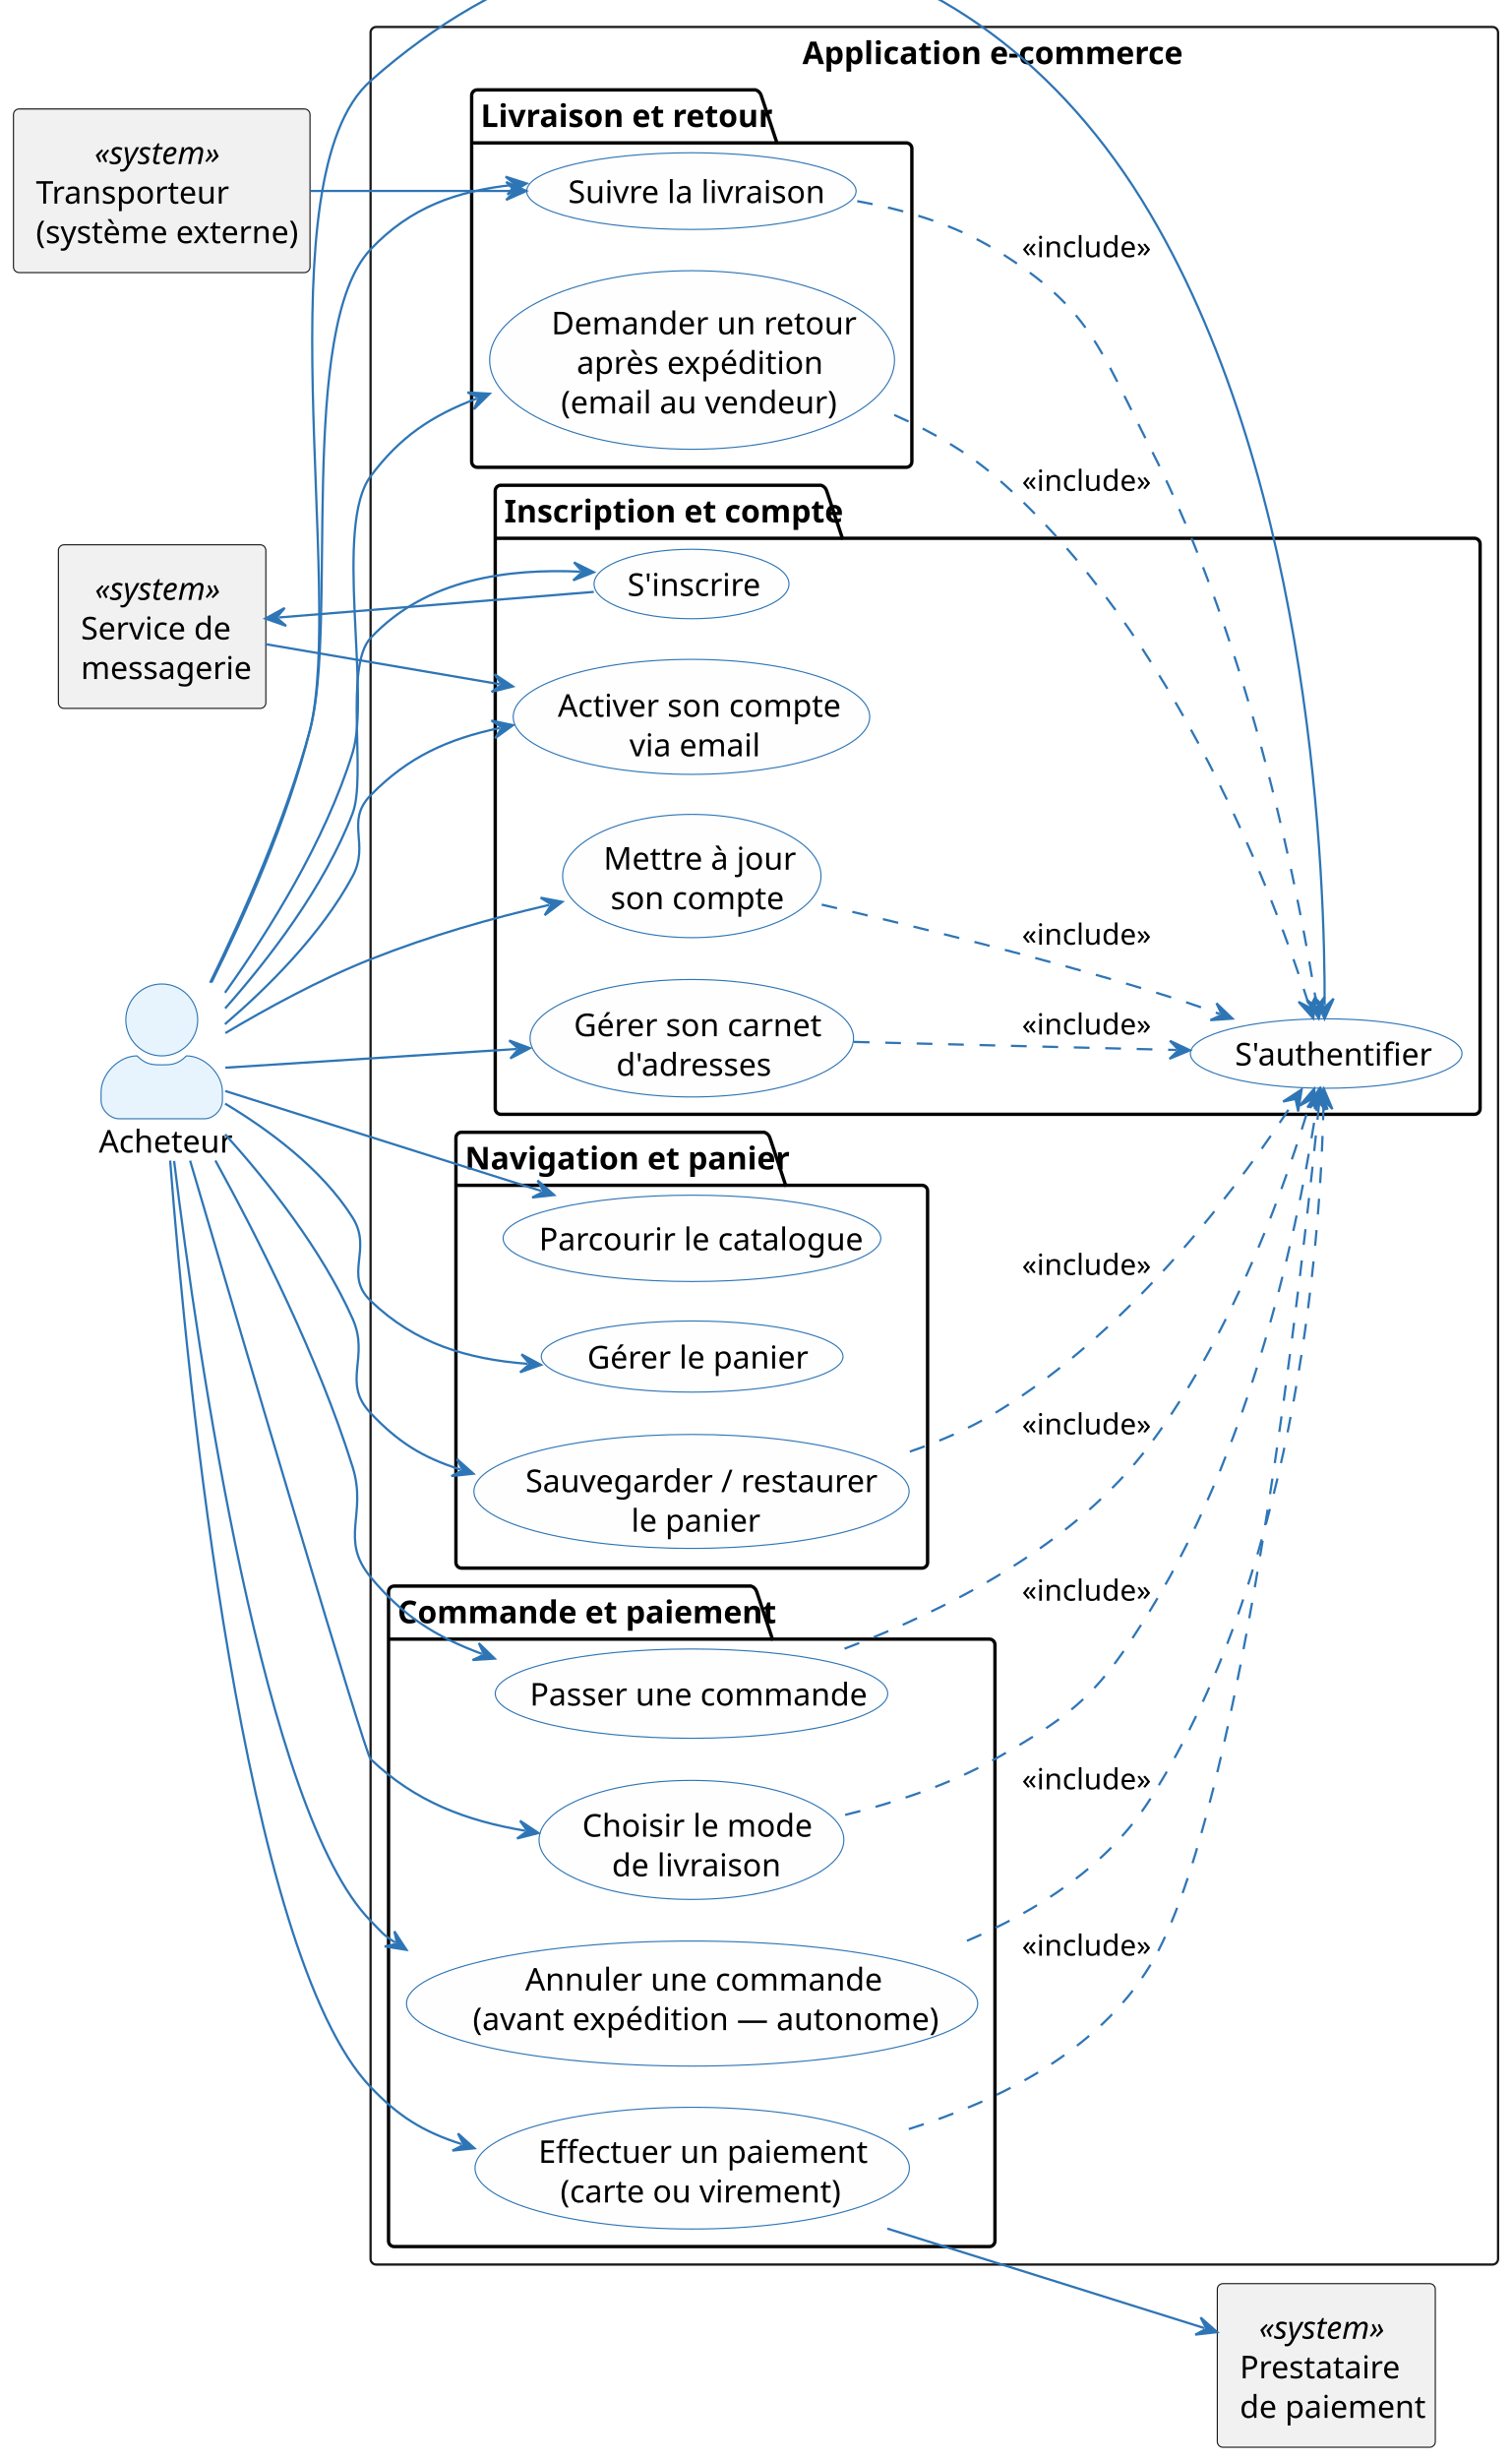
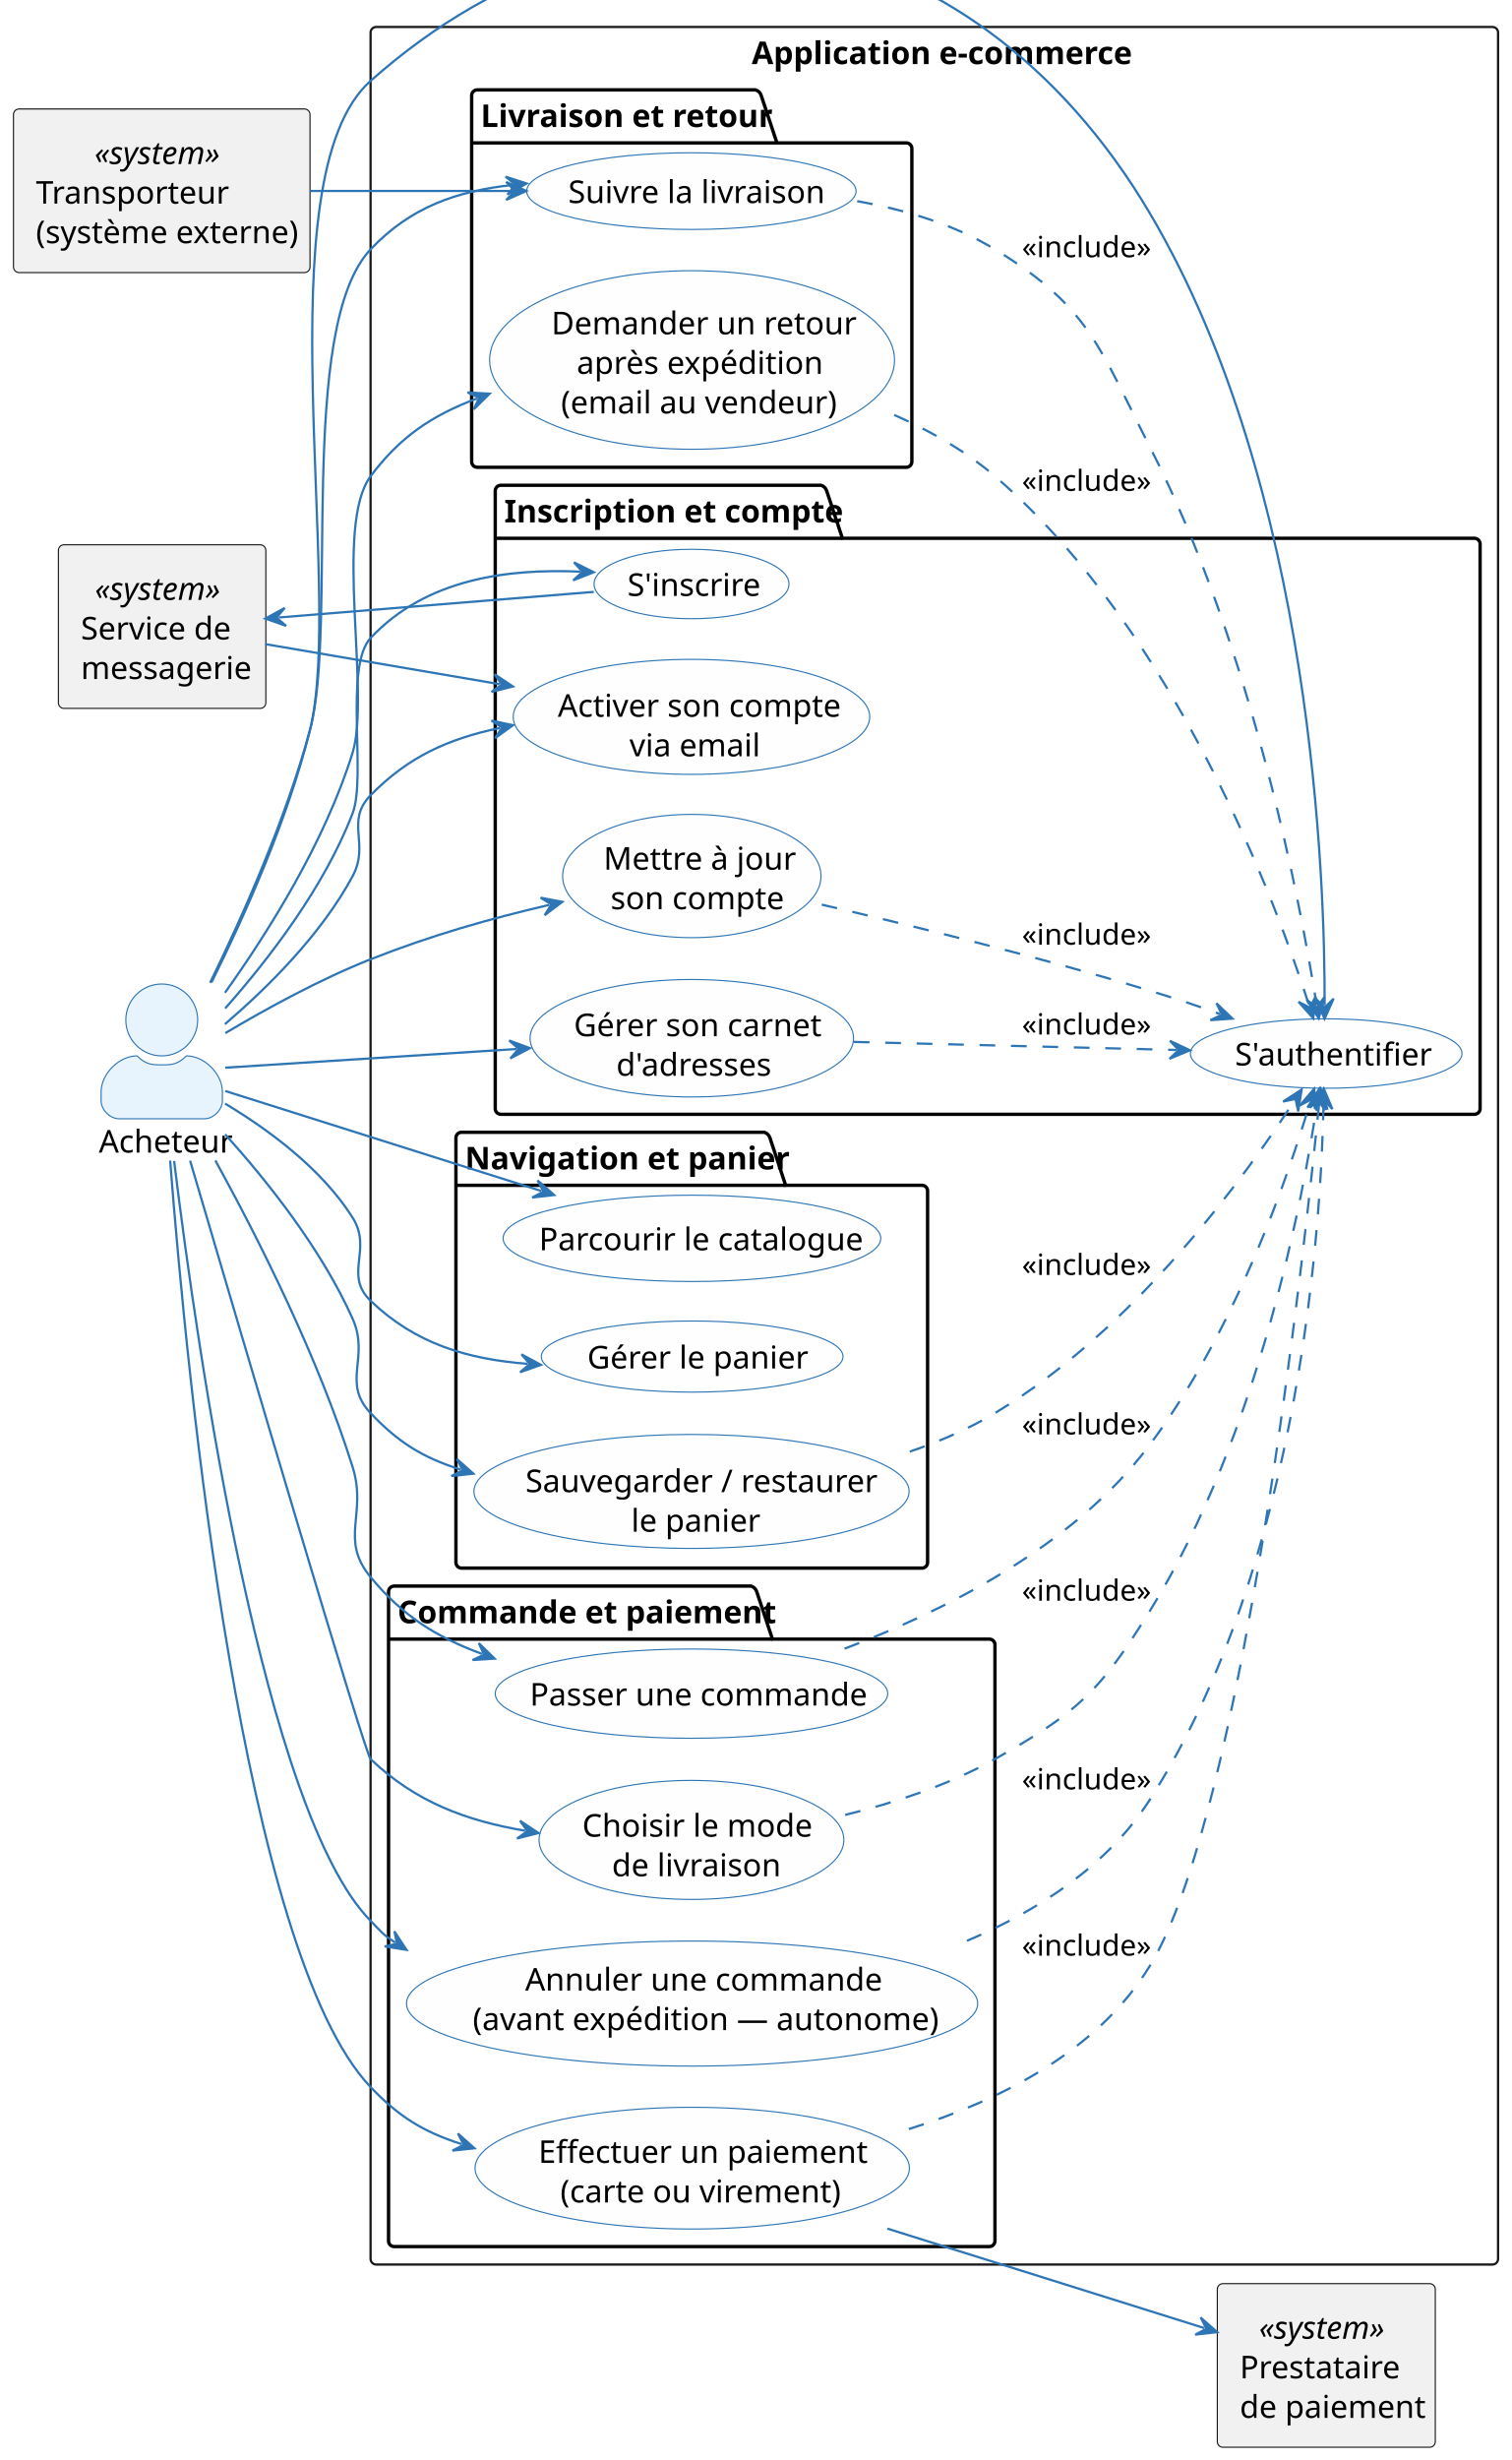
<svg xmlns="http://www.w3.org/2000/svg" contentStyleType="text/css" data-diagram-type="DESCRIPTION" height="1095px" preserveAspectRatio="none" style="width:673px;height:1095px;background:#FFFFFF;" version="1.1" viewBox="0 0 673 1095" width="673px" zoomAndPan="magnify">
  <defs />
  <g>
    <g class="cluster" data-qualified-name="Application e-commerce" data-source-line="19" id="ent0006">
      <rect fill="none" height="996" rx="2.5" ry="2.5" style="stroke:#181818;stroke-width:1;" width="502" x="165" y="12" />
-       <text fill="#000000" font-family="sans-serif" font-size="14" font-weight="bold" lengthAdjust="spacing" textLength="117.441" x="357.279" y="28.533">Application e-commerce</text>
+       <text fill="#000000" font-family="sans-serif" font-size="14" font-weight="bold" lengthAdjust="spacing" textLength="162.6" x="334.7" y="28.533">Application e-commerce</text>
    </g>
    <g class="cluster" data-qualified-name="Application e-commerce.Inscription et compte" data-source-line="20" id="ent0007">
      <path d="M223,216 L365.572,216 A3.75,3.75 0 0 1 368.072,218.5 L375.072,239.609 L656.5,239.609 A2.5,2.5 0 0 1 659,242.109 L659,493.5 A2.5,2.5 0 0 1 656.5,496 L223,496 A2.5,2.5 0 0 1 220.5,493.5 L220.5,218.5 A2.5,2.5 0 0 1 223,216" fill="none" style="stroke:#000000;stroke-width:1.5;" />
      <line style="stroke:#000000;stroke-width:1.5;" x1="220.5" x2="375.072" y1="239.609" y2="239.609" />
      <text fill="#000000" font-family="sans-serif" font-size="14" font-weight="bold" lengthAdjust="spacing" textLength="141.572" x="224.5" y="232.533">Inscription et compte</text>
    </g>
    <g class="cluster" data-qualified-name="Application e-commerce.Navigation et panier" data-source-line="27" id="ent0013">
      <path d="M205.5,504 L340.307,504 A3.75,3.75 0 0 1 342.807,506.5 L349.807,527.609 L410.5,527.609 A2.5,2.5 0 0 1 413,530.109 L413,695.5 A2.5,2.5 0 0 1 410.5,698 L205.5,698 A2.5,2.5 0 0 1 203,695.5 L203,506.5 A2.5,2.5 0 0 1 205.5,504" fill="none" style="stroke:#000000;stroke-width:1.5;" />
      <line style="stroke:#000000;stroke-width:1.5;" x1="203" x2="349.807" y1="527.609" y2="527.609" />
      <text fill="#000000" font-family="sans-serif" font-size="14" font-weight="bold" lengthAdjust="spacing" textLength="133.807" x="207" y="520.533">Navigation et panier</text>
    </g>
    <g class="cluster" data-qualified-name="Application e-commerce.Commande et paiement" data-source-line="32" id="ent0017">
      <path d="M175.5,706 L334.424,706 A3.75,3.75 0 0 1 336.924,708.5 L343.924,729.609 L440.5,729.609 A2.5,2.5 0 0 1 443,732.109 L443,997.5 A2.5,2.5 0 0 1 440.5,1000 L175.5,1000 A2.5,2.5 0 0 1 173,997.5 L173,708.5 A2.5,2.5 0 0 1 175.5,706" fill="none" style="stroke:#000000;stroke-width:1.5;" />
      <line style="stroke:#000000;stroke-width:1.5;" x1="173" x2="343.924" y1="729.609" y2="729.609" />
      <text fill="#000000" font-family="sans-serif" font-size="14" font-weight="bold" lengthAdjust="spacing" textLength="157.924" x="177" y="722.533">Commande et paiement</text>
    </g>
    <g class="cluster" data-qualified-name="Application e-commerce.Livraison et retour" data-source-line="38" id="ent0022">
      <path d="M212.5,40 L336.417,40 A3.75,3.75 0 0 1 338.917,42.5 L345.917,63.609 L403.5,63.609 A2.5,2.5 0 0 1 406,66.109 L406,205.5 A2.5,2.5 0 0 1 403.5,208 L212.5,208 A2.5,2.5 0 0 1 210,205.5 L210,42.5 A2.5,2.5 0 0 1 212.5,40" fill="none" style="stroke:#000000;stroke-width:1.5;" />
      <line style="stroke:#000000;stroke-width:1.5;" x1="210" x2="345.917" y1="63.609" y2="63.609" />
      <text fill="#000000" font-family="sans-serif" font-size="14" font-weight="bold" lengthAdjust="spacing" textLength="122.917" x="214" y="56.533">Livraison et retour</text>
    </g>
    <g class="entity" data-qualified-name="Buyer" data-source-line="14" id="ent0002">
      <ellipse cx="72.017" cy="454" fill="#E8F4FD" rx="16" ry="16" style="stroke:#2E75B6;stroke-width:0.5;" />
      <path d="M72.017,474 C76.017,474 79.017,474 83.017,470 C91.017,470 99.017,478 99.017,486 L99.017,490 C99.017,494 95.017,498 91.017,498 L53.017,498 C49.017,498 45.017,494 45.017,490 L45.017,486 C45.017,478 53.017,470 61.017,470 C65.017,474 68.017,474 72.017,474" fill="#E8F4FD" style="stroke:#2E75B6;stroke-width:0.5;" />
      <text fill="#000000" font-family="sans-serif" font-size="14" lengthAdjust="spacing" textLength="56.034" x="44" y="513.033">Acheteur</text>
    </g>
    <g class="entity" data-qualified-name="Mail" data-source-line="15" id="ent0003">
      <rect fill="#F1F1F1" height="72.828" rx="2.5" ry="2.5" style="stroke:#181818;stroke-width:0.5;" width="92.365" x="26" y="242.5" />
      <text fill="#000000" font-family="sans-serif" font-size="14" font-style="italic" lengthAdjust="spacing" textLength="59.91" x="42.227" y="267.033">«system»</text>
      <text fill="#000000" font-family="sans-serif" font-size="14" lengthAdjust="spacing" textLength="66.144" x="36" y="284.643">Service de</text>
      <text fill="#000000" font-family="sans-serif" font-size="14" lengthAdjust="spacing" textLength="72.365" x="36" y="302.252">messagerie</text>
    </g>
    <g class="entity" data-qualified-name="Payment" data-source-line="16" id="ent0004">
      <rect fill="#F1F1F1" height="72.828" rx="2.5" ry="2.5" style="stroke:#181818;stroke-width:0.5;" width="97.055" x="542" y="1016.5" />
      <text fill="#000000" font-family="sans-serif" font-size="14" font-style="italic" lengthAdjust="spacing" textLength="59.91" x="560.572" y="1041.033">«system»</text>
      <text fill="#000000" font-family="sans-serif" font-size="14" lengthAdjust="spacing" textLength="67.696" x="552" y="1058.643">Prestataire</text>
      <text fill="#000000" font-family="sans-serif" font-size="14" lengthAdjust="spacing" textLength="77.055" x="552" y="1076.252">de paiement</text>
    </g>
    <g class="entity" data-qualified-name="Carrier" data-source-line="17" id="ent0005">
      <rect fill="#F1F1F1" height="72.828" rx="2.5" ry="2.5" style="stroke:#181818;stroke-width:0.5;" width="132.034" x="6" y="48.5" />
      <text fill="#000000" font-family="sans-serif" font-size="14" font-style="italic" lengthAdjust="spacing" textLength="59.91" x="42.062" y="73.033">«system»</text>
      <text fill="#000000" font-family="sans-serif" font-size="14" lengthAdjust="spacing" textLength="80.144" x="16" y="90.643">Transporteur</text>
      <text fill="#000000" font-family="sans-serif" font-size="14" lengthAdjust="spacing" textLength="112.034" x="16" y="108.252">(système externe)</text>
    </g>
    <g class="entity" data-qualified-name="Application e-commerce.Inscription et compte.UC_B0" data-source-line="21" id="ent0008">
      <ellipse cx="307.896" cy="259.952" fill="#FEFEFE" rx="43.395" ry="15.452" style="stroke:#2E75B6;stroke-width:0.5;" />
      <text fill="#000000" font-family="sans-serif" font-size="14" lengthAdjust="spacing" textLength="57.128" x="279.332" y="265.256">S'inscrire</text>
    </g>
    <g class="entity" data-qualified-name="Application e-commerce.Inscription et compte.UC_B0B" data-source-line="22" id="ent0009">
      <ellipse cx="307.87" cy="319.093" fill="#FEFEFE" rx="79.37" ry="25.593" style="stroke:#2E75B6;stroke-width:0.5;" />
      <text fill="#000000" font-family="sans-serif" font-size="14" lengthAdjust="spacing" textLength="119.048" x="248.346" y="319.048">Activer son compte</text>
      <text fill="#000000" font-family="sans-serif" font-size="14" lengthAdjust="spacing" textLength="55.241" x="280.25" y="336.657">via email</text>
    </g>
    <g class="entity" data-qualified-name="Application e-commerce.Inscription et compte.UC_B_AUTH" data-source-line="23" id="ent0010">
      <ellipse cx="590.473" cy="468.952" fill="#FEFEFE" rx="60.473" ry="15.452" style="stroke:#2E75B6;stroke-width:0.5;" />
      <text fill="#000000" font-family="sans-serif" font-size="14" lengthAdjust="spacing" textLength="81.279" x="549.833" y="474.256">S'authentifier</text>
    </g>
    <g class="entity" data-qualified-name="Application e-commerce.Inscription et compte.UC_B_ACC" data-source-line="24" id="ent0011">
      <ellipse cx="308.024" cy="389.935" fill="#FEFEFE" rx="57.524" ry="27.435" style="stroke:#2E75B6;stroke-width:0.5;" />
      <text fill="#000000" font-family="sans-serif" font-size="14" lengthAdjust="spacing" textLength="78.586" x="268.731" y="387.104">Mettre à jour</text>
      <text fill="#000000" font-family="sans-serif" font-size="14" lengthAdjust="spacing" textLength="72.372" x="271.838" y="404.713">son compte</text>
    </g>
    <g class="entity" data-qualified-name="Application e-commerce.Inscription et compte.UC_B_ADDR" data-source-line="25" id="ent0012">
      <ellipse cx="308.02" cy="462.14" fill="#FEFEFE" rx="72.02" ry="26.14" style="stroke:#2E75B6;stroke-width:0.5;" />
      <text fill="#000000" font-family="sans-serif" font-size="14" lengthAdjust="spacing" textLength="105.048" x="255.496" y="461.237">Gérer son carnet</text>
      <text fill="#000000" font-family="sans-serif" font-size="14" lengthAdjust="spacing" textLength="67.266" x="274.387" y="478.846">d'adresses</text>
    </g>
    <g class="entity" data-qualified-name="Application e-commerce.Navigation et panier.UC_B1" data-source-line="28" id="ent0014">
      <ellipse cx="308.084" cy="551.217" fill="#FEFEFE" rx="84.085" ry="19.217" style="stroke:#2E75B6;stroke-width:0.5;" />
      <text fill="#000000" font-family="sans-serif" font-size="14" lengthAdjust="spacing" textLength="136.185" x="239.992" y="556.522">Parcourir le catalogue</text>
    </g>
    <g class="entity" data-qualified-name="Application e-commerce.Navigation et panier.UC_B2" data-source-line="29" id="ent0015">
      <ellipse cx="308.171" cy="603.834" fill="#FEFEFE" rx="67.171" ry="15.834" style="stroke:#2E75B6;stroke-width:0.5;" />
      <text fill="#000000" font-family="sans-serif" font-size="14" lengthAdjust="spacing" textLength="93.379" x="261.482" y="609.139">Gérer le panier</text>
    </g>
    <g class="entity" data-qualified-name="Application e-commerce.Navigation et panier.UC_B2B" data-source-line="30" id="ent0016">
      <ellipse cx="307.892" cy="663.865" fill="#FEFEFE" rx="96.892" ry="25.365" style="stroke:#2E75B6;stroke-width:0.5;" />
      <text fill="#000000" font-family="sans-serif" font-size="14" lengthAdjust="spacing" textLength="147.855" x="233.965" y="664.187">Sauvegarder / restaurer</text>
      <text fill="#000000" font-family="sans-serif" font-size="14" lengthAdjust="spacing" textLength="53.703" x="281.041" y="681.796">le panier</text>
    </g>
    <g class="entity" data-qualified-name="Application e-commerce.Commande et paiement.UC_B3" data-source-line="33" id="ent0018">
      <ellipse cx="307.877" cy="753.875" fill="#FEFEFE" rx="87.377" ry="19.875" style="stroke:#2E75B6;stroke-width:0.5;" />
      <text fill="#000000" font-family="sans-serif" font-size="14" lengthAdjust="spacing" textLength="143.965" x="235.895" y="759.18">Passer une commande</text>
    </g>
    <g class="entity" data-qualified-name="Application e-commerce.Commande et paiement.UC_B4B" data-source-line="34" id="ent0019">
      <ellipse cx="307.861" cy="818.986" fill="#FEFEFE" rx="67.861" ry="26.486" style="stroke:#2E75B6;stroke-width:0.5;" />
      <text fill="#000000" font-family="sans-serif" font-size="14" lengthAdjust="spacing" textLength="97.262" x="259.23" y="817.555">Choisir le mode</text>
      <text fill="#000000" font-family="sans-serif" font-size="14" lengthAdjust="spacing" textLength="70.814" x="272.454" y="835.164">de livraison</text>
    </g>
    <g class="entity" data-qualified-name="Application e-commerce.Commande et paiement.UC_B4" data-source-line="35" id="ent0020">
      <ellipse cx="308.208" cy="965.095" fill="#FEFEFE" rx="96.708" ry="27.095" style="stroke:#2E75B6;stroke-width:0.5;" />
      <text fill="#000000" font-family="sans-serif" font-size="14" lengthAdjust="spacing" textLength="136.972" x="239.722" y="962.758">Effectuer un paiement</text>
      <text fill="#000000" font-family="sans-serif" font-size="14" lengthAdjust="spacing" textLength="117.482" x="249.467" y="980.368">(carte ou virement)</text>
    </g>
    <g class="entity" data-qualified-name="Application e-commerce.Commande et paiement.UC_B6" data-source-line="36" id="ent0021">
      <ellipse cx="308.152" cy="891.831" fill="#FEFEFE" rx="127.152" ry="27.831" style="stroke:#2E75B6;stroke-width:0.5;" />
      <text fill="#000000" font-family="sans-serif" font-size="14" lengthAdjust="spacing" textLength="148.648" x="233.829" y="886.05">Annuler une commande</text>
      <text fill="#000000" font-family="sans-serif" font-size="14" lengthAdjust="spacing" textLength="195.337" x="210.484" y="903.66">(avant expédition — autonome)</text>
    </g>
    <g class="entity" data-qualified-name="Application e-commerce.Livraison et retour.UC_B5" data-source-line="39" id="ent0023">
      <ellipse cx="307.836" cy="85.067" fill="#FEFEFE" rx="73.336" ry="17.067" style="stroke:#2E75B6;stroke-width:0.5;" />
      <text fill="#000000" font-family="sans-serif" font-size="14" lengthAdjust="spacing" textLength="109.71" x="252.981" y="90.372">Suivre la livraison</text>
    </g>
    <g class="entity" data-qualified-name="Application e-commerce.Livraison et retour.UC_B7" data-source-line="40" id="ent0024">
      <ellipse cx="308.143" cy="160.244" fill="#FEFEFE" rx="90.143" ry="39.744" style="stroke:#2E75B6;stroke-width:0.5;" />
      <text fill="#000000" font-family="sans-serif" font-size="14" lengthAdjust="spacing" textLength="125.289" x="245.498" y="148.811">Demander un retour</text>
      <text fill="#000000" font-family="sans-serif" font-size="14" lengthAdjust="spacing" textLength="102.737" x="256.774" y="166.42">après expédition</text>
      <text fill="#000000" font-family="sans-serif" font-size="14" lengthAdjust="spacing" textLength="116.724" x="249.781" y="184.03">(email au vendeur)</text>
    </g>
    <g class="link" data-entity-1="ent0002" data-entity-2="ent0008" data-link-type="dependency" id="lnk25">
      <polygon fill="#2E75B6" points="264.371,254.715,255.553,250.33,259.376,254.499,255.207,258.322,264.371,254.715" style="stroke:#2E75B6;stroke-width:1;" />
      <path d="M100.245,448.854 C119.604,427.022 144.329,395.007 157,362 C163.244,345.733 153.088,296.716 165,284 C189.871,257.451 226.347,253.069 258.377,254.456" fill="none" style="stroke:#2E75B6;stroke-width:1;" />
    </g>
    <g class="link" data-entity-1="ent0002" data-entity-2="ent0009" data-link-type="dependency" id="lnk26">
      <polygon fill="#2E75B6" points="228.417,322.802,218.786,320.742,223.524,323.832,220.434,328.57,228.417,322.802" style="stroke:#2E75B6;stroke-width:1;" />
      <path d="M100.138,455.89 C118.924,439.819 142.983,416.075 157,390 C164.761,375.563 153.544,365.722 165,354 C181.681,336.93 199.387,328.913 222.545,324.038" fill="none" style="stroke:#2E75B6;stroke-width:1;" />
    </g>
    <g class="link" data-entity-1="ent0002" data-entity-2="ent0010" data-link-type="dependency" id="lnk27">
      <polygon fill="#2E75B6" points="589.753,453.492,593.786,444.506,589.771,448.492,585.786,444.477,589.753,453.492" style="stroke:#2E75B6;stroke-width:1;" />
      <path d="M94.174,437.262 C109.098,407.288 128.119,364.687 138,325 C153.583,262.409 116.75,78.806 165,36 C282.021,-67.818 432.398,-39.669 512,95 C584.882,218.3 589.971,393.787 589.775,447.492" fill="none" style="stroke:#2E75B6;stroke-width:1;" />
    </g>
    <g class="link" data-entity-1="ent0002" data-entity-2="ent0011" data-link-type="dependency" id="lnk28">
      <polygon fill="#2E75B6" points="250.361,401.429,240.687,399.58,245.492,402.566,242.506,407.37,250.361,401.429" style="stroke:#2E75B6;stroke-width:1;" />
      <path d="M100.333,459.856 C118.201,449.233 142.345,435.953 165,427 C192.365,416.185 218.1,408.962 244.518,402.793" fill="none" style="stroke:#2E75B6;stroke-width:1;" />
    </g>
    <g class="link" data-entity-1="ent0002" data-entity-2="ent0012" data-link-type="dependency" id="lnk29">
      <polygon fill="#2E75B6" points="235.946,466.555,226.709,463.139,230.956,466.875,227.22,471.122,235.946,466.555" style="stroke:#2E75B6;stroke-width:1;" />
      <path d="M100.301,475.25 C133.334,473.132 184.221,469.87 229.958,466.939" fill="none" style="stroke:#2E75B6;stroke-width:1;" />
    </g>
    <g class="link" data-entity-1="ent0002" data-entity-2="ent0014" data-link-type="dependency" id="lnk30">
      <polygon fill="#2E75B6" points="246.73,531.94,239.355,525.413,241.962,530.433,236.942,533.04,246.73,531.94" style="stroke:#2E75B6;stroke-width:1;" />
      <path d="M100.301,485.634 C135.986,496.919 193.775,515.194 241.009,530.131" fill="none" style="stroke:#2E75B6;stroke-width:1;" />
    </g>
    <g class="link" data-entity-1="ent0002" data-entity-2="ent0015" data-link-type="dependency" id="lnk31">
      <polygon fill="#2E75B6" points="240.847,607.537,232.185,602.851,235.863,607.149,231.564,610.827,240.847,607.537" style="stroke:#2E75B6;stroke-width:1;" />
      <path d="M100.228,491.252 C119.059,502.522 143.132,520.007 157,542 C165.974,556.231 152.876,567.336 165,579 C184.933,598.177 208.133,604.991 234.865,607.071" fill="none" style="stroke:#2E75B6;stroke-width:1;" />
    </g>
    <g class="link" data-entity-1="ent0002" data-entity-2="ent0016" data-link-type="dependency" id="lnk32">
      <polygon fill="#2E75B6" points="210.774,655.965,203.419,649.415,206.012,654.442,200.984,657.035,210.774,655.965" style="stroke:#2E75B6;stroke-width:1;" />
      <path d="M100.256,504.923 C119.1,525.839 143.179,556.067 157,587 C164.752,604.349 151.927,615.209 165,629 C177.315,641.991 187.901,648.655 205.059,654.138" fill="none" style="stroke:#2E75B6;stroke-width:1;" />
    </g>
    <g class="link" data-entity-1="ent0002" data-entity-2="ent0018" data-link-type="dependency" id="lnk33">
      <polygon fill="#2E75B6" points="220.231,738.277,213.178,731.403,215.542,736.543,210.402,738.906,220.231,738.277" style="stroke:#2E75B6;stroke-width:1;" />
      <path d="M95.899,516.569 C115.063,551.399 141.667,604.052 157,653 C163.596,674.057 150.94,684.993 165,702 C179.135,719.098 193.782,728.493 214.604,736.196" fill="none" style="stroke:#2E75B6;stroke-width:1;" />
    </g>
    <g class="link" data-entity-1="ent0002" data-entity-2="ent0019" data-link-type="dependency" id="lnk34">
      <polygon fill="#2E75B6" points="239.754,815.921,231.552,810.469,234.825,815.083,230.211,818.356,239.754,815.921" style="stroke:#2E75B6;stroke-width:1;" />
      <path d="M84.645,516.639 C108.841,598.874 162.52,780.627 165,783 C184.935,802.081 207.564,810.448 233.839,814.916" fill="none" style="stroke:#2E75B6;stroke-width:1;" />
    </g>
    <g class="link" data-entity-1="ent0002" data-entity-2="ent0020" data-link-type="dependency" id="lnk35">
      <polygon fill="#2E75B6" points="211.233,956.245,203.898,949.672,206.475,954.708,201.439,957.284,211.233,956.245" style="stroke:#2E75B6;stroke-width:1;" />
      <path d="M75.754,516.597 C83.435,615.486 108.353,869.597 165,929 C177.462,942.068 188.224,948.812 205.523,954.4" fill="none" style="stroke:#2E75B6;stroke-width:1;" />
    </g>
    <g class="link" data-entity-1="ent0002" data-entity-2="ent0023" data-link-type="dependency" id="lnk36">
      <polygon fill="#2E75B6" points="234.473,81.664,225.098,78.646,229.501,82.197,225.95,86.601,234.473,81.664" style="stroke:#2E75B6;stroke-width:1;" />
      <path d="M93.535,437.452 C108.236,407.397 127.259,364.611 138,325 C150.545,278.738 132.062,145.822 165,111 C182.739,92.246 203.225,85.014 228.507,82.304" fill="none" style="stroke:#2E75B6;stroke-width:1;" />
    </g>
    <g class="link" data-entity-1="ent0002" data-entity-2="ent0021" data-link-type="dependency" id="lnk37">
      <polygon fill="#2E75B6" points="180.987,867.918,175.601,859.672,176.788,865.203,171.257,866.39,180.987,867.918" style="stroke:#2E75B6;stroke-width:1;" />
      <path d="M77.521,516.765 C88.197,603.734 117.688,806.918 165,855 C169.824,859.903 170.172,860.926 175.948,864.66" fill="none" style="stroke:#2E75B6;stroke-width:1;" />
    </g>
    <g class="link" data-entity-1="ent0002" data-entity-2="ent0024" data-link-type="dependency" id="lnk38">
      <polygon fill="#2E75B6" points="217.986,175.242,208.153,174.68,213.309,177.009,210.98,182.164,217.986,175.242" style="stroke:#2E75B6;stroke-width:1;" />
      <path d="M100.177,441.873 C119.771,414.413 144.828,374.409 157,335 C165.083,308.829 148.59,233.932 165,212 C178.054,194.553 191.958,185.072 212.373,177.362" fill="none" style="stroke:#2E75B6;stroke-width:1;" />
    </g>
    <g class="link" data-entity-1="ent0011" data-entity-2="ent0010" data-link-type="dependency" id="lnk39">
      <polygon fill="#2E75B6" points="548.733,453.402,541.635,446.575,544.033,451.698,538.909,454.096,548.733,453.402" style="stroke:#2E75B6;stroke-width:1;" />
      <path d="M365.861,402.67 C406.794,412.182 463.171,426.087 512,441 C524.04,444.677 531.32,447.09 543.092,451.358" fill="none" style="stroke:#2E75B6;stroke-width:1;stroke-dasharray:7,7;" />
      <text fill="#000000" font-family="sans-serif" font-size="13" lengthAdjust="spacing" textLength="55.656" x="455" y="420.495">«include»</text>
    </g>
    <g class="link" data-entity-1="ent0012" data-entity-2="ent0010" data-link-type="dependency" id="lnk40">
      <polygon fill="#2E75B6" points="529.811,467.51,520.914,463.287,524.813,467.386,520.714,471.285,529.811,467.51" style="stroke:#2E75B6;stroke-width:1;" />
      <path d="M380.145,463.775 C426.402,464.93 480.032,466.268 523.813,467.361" fill="none" style="stroke:#2E75B6;stroke-width:1;stroke-dasharray:7,7;" />
      <text fill="#000000" font-family="sans-serif" font-size="13" lengthAdjust="spacing" textLength="55.656" x="455" y="460.495">«include»</text>
    </g>
    <g class="link" data-entity-1="ent0016" data-entity-2="ent0010" data-link-type="dependency" id="lnk41">
      <polygon fill="#2E75B6" points="579.548,484.967,571.291,490.335,576.824,489.16,578,494.694,579.548,484.967" style="stroke:#2E75B6;stroke-width:1;" />
      <path d="M405.102,646.139 C418.339,641.635 431.365,636.013 443,629 C506.222,590.892 555.242,522.379 576.28,489.999" fill="none" style="stroke:#2E75B6;stroke-width:1;stroke-dasharray:7,7;" />
      <text fill="#000000" font-family="sans-serif" font-size="13" lengthAdjust="spacing" textLength="55.656" x="455" y="567.495">«include»</text>
    </g>
    <g class="link" data-entity-1="ent0018" data-entity-2="ent0010" data-link-type="dependency" id="lnk42">
      <polygon fill="#2E75B6" points="585.113,484.634,578.716,492.123,583.689,489.427,586.385,494.401,585.113,484.634" style="stroke:#2E75B6;stroke-width:1;" />
      <path d="M376.034,733.858 C421.216,716.83 478.483,687.904 512,643 C550.77,591.058 573.894,522.408 583.405,490.386" fill="none" style="stroke:#2E75B6;stroke-width:1;stroke-dasharray:7,7;" />
      <text fill="#000000" font-family="sans-serif" font-size="13" lengthAdjust="spacing" textLength="55.656" x="455" y="638.495">«include»</text>
    </g>
    <g class="link" data-entity-1="ent0019" data-entity-2="ent0010" data-link-type="dependency" id="lnk43">
      <polygon fill="#2E75B6" points="587.392,484.649,582.114,492.964,586.658,489.595,590.027,494.139,587.392,484.649" style="stroke:#2E75B6;stroke-width:1;" />
      <path d="M376.301,807.856 C398.47,802.409 422.64,794.464 443,783 C479.978,762.179 489.629,753.062 512,717 C560.986,638.036 580.437,531.504 586.511,490.584" fill="none" style="stroke:#2E75B6;stroke-width:1;stroke-dasharray:7,7;" />
      <text fill="#000000" font-family="sans-serif" font-size="13" lengthAdjust="spacing" textLength="55.656" x="455" y="712.495">«include»</text>
    </g>
    <g class="link" data-entity-1="ent0020" data-entity-2="ent0010" data-link-type="dependency" id="lnk44">
      <polygon fill="#2E75B6" points="588.001,484.536,583.128,493.095,587.505,489.512,591.088,493.889,588.001,484.536" style="stroke:#2E75B6;stroke-width:1;" />
      <path d="M404.635,947.697 C445.417,934.951 488.865,912.932 512,875 C553.569,806.845 580.828,556.438 587.406,490.507" fill="none" style="stroke:#2E75B6;stroke-width:1;stroke-dasharray:7,7;" />
      <text fill="#000000" font-family="sans-serif" font-size="13" lengthAdjust="spacing" textLength="55.656" x="455" y="870.495">«include»</text>
    </g>
    <g class="link" data-entity-1="ent0023" data-entity-2="ent0010" data-link-type="dependency" id="lnk45">
      <polygon fill="#2E75B6" points="587.165,453.303,589.701,443.786,586.38,448.365,581.801,445.043,587.165,453.303" style="stroke:#2E75B6;stroke-width:1;" />
      <path d="M381.659,89.523 C402.595,93.287 424.702,99.813 443,111 C485.404,136.924 489.392,154.739 512,199 C558.031,289.118 579.415,404.607 586.222,447.377" fill="none" style="stroke:#2E75B6;stroke-width:1;stroke-dasharray:7,7;" />
      <text fill="#000000" font-family="sans-serif" font-size="13" lengthAdjust="spacing" textLength="55.656" x="455" y="114.495">«include»</text>
    </g>
    <g class="link" data-entity-1="ent0021" data-entity-2="ent0010" data-link-type="dependency" id="lnk46">
      <polygon fill="#2E75B6" points="589.422,484.605,585.253,493.528,589.328,489.604,593.252,493.679,589.422,484.605" style="stroke:#2E75B6;stroke-width:1;" />
      <path d="M430.517,863.907 C462.488,850.358 493.248,830.383 512,801 C579.983,694.478 588.363,540.714 589.309,490.604" fill="none" style="stroke:#2E75B6;stroke-width:1;stroke-dasharray:7,7;" />
      <text fill="#000000" font-family="sans-serif" font-size="13" lengthAdjust="spacing" textLength="55.656" x="455" y="796.495">«include»</text>
    </g>
    <g class="link" data-entity-1="ent0024" data-entity-2="ent0010" data-link-type="dependency" id="lnk47">
      <polygon fill="#2E75B6" points="584.72,453.28,585.774,443.488,583.19,448.52,578.158,445.935,584.72,453.28" style="stroke:#2E75B6;stroke-width:1;" />
      <path d="M398.167,184.707 C414.212,191.798 429.958,200.758 443,212 C524.301,282.084 568.662,403.317 582.884,447.568" fill="none" style="stroke:#2E75B6;stroke-width:1;stroke-dasharray:7,7;" />
      <text fill="#000000" font-family="sans-serif" font-size="13" lengthAdjust="spacing" textLength="55.656" x="455" y="218.495">«include»</text>
    </g>
    <g class="link" data-entity-1="ent0008" data-entity-2="ent0003" data-link-type="dependency" id="lnk48">
      <polygon fill="#2E75B6" points="118.118,275.337,127.412,278.595,123.101,274.932,126.764,270.621,118.118,275.337" style="stroke:#2E75B6;stroke-width:1;" />
      <path d="M264.387,263.46 C222.985,266.822 166.331,271.422 124.098,274.851" fill="none" style="stroke:#2E75B6;stroke-width:1;" />
    </g>
    <g class="link" data-entity-1="ent0003" data-entity-2="ent0009" data-link-type="dependency" id="lnk49">
      <polygon fill="#2E75B6" points="228.369,305.559,220.172,300.1,223.441,304.716,218.824,307.985,228.369,305.559" style="stroke:#2E75B6;stroke-width:1;" />
      <path d="M118.118,286.712 C149.327,292.047 185.765,298.276 222.455,304.548" fill="none" style="stroke:#2E75B6;stroke-width:1;" />
    </g>
    <g class="link" data-entity-1="ent0020" data-entity-2="ent0004" data-link-type="dependency" id="lnk50">
      <polygon fill="#2E75B6" points="541.949,1038.082,534.559,1031.572,537.178,1036.585,532.165,1039.205,541.949,1038.082" style="stroke:#2E75B6;stroke-width:1;" />
      <path d="M395.065,992.001 C443.378,1007.158 496.104,1023.699 536.224,1036.286" fill="none" style="stroke:#2E75B6;stroke-width:1;" />
    </g>
    <g class="link" data-entity-1="ent0005" data-entity-2="ent0023" data-link-type="dependency" id="lnk51">
      <polygon fill="#2E75B6" points="234.351,85,225.351,81,229.351,85,225.351,89,234.351,85" style="stroke:#2E75B6;stroke-width:1;" />
      <path d="M138.182,85 C168.068,85 197.607,85 228.351,85" fill="none" style="stroke:#2E75B6;stroke-width:1;" />
    </g>
  </g>
</svg>
